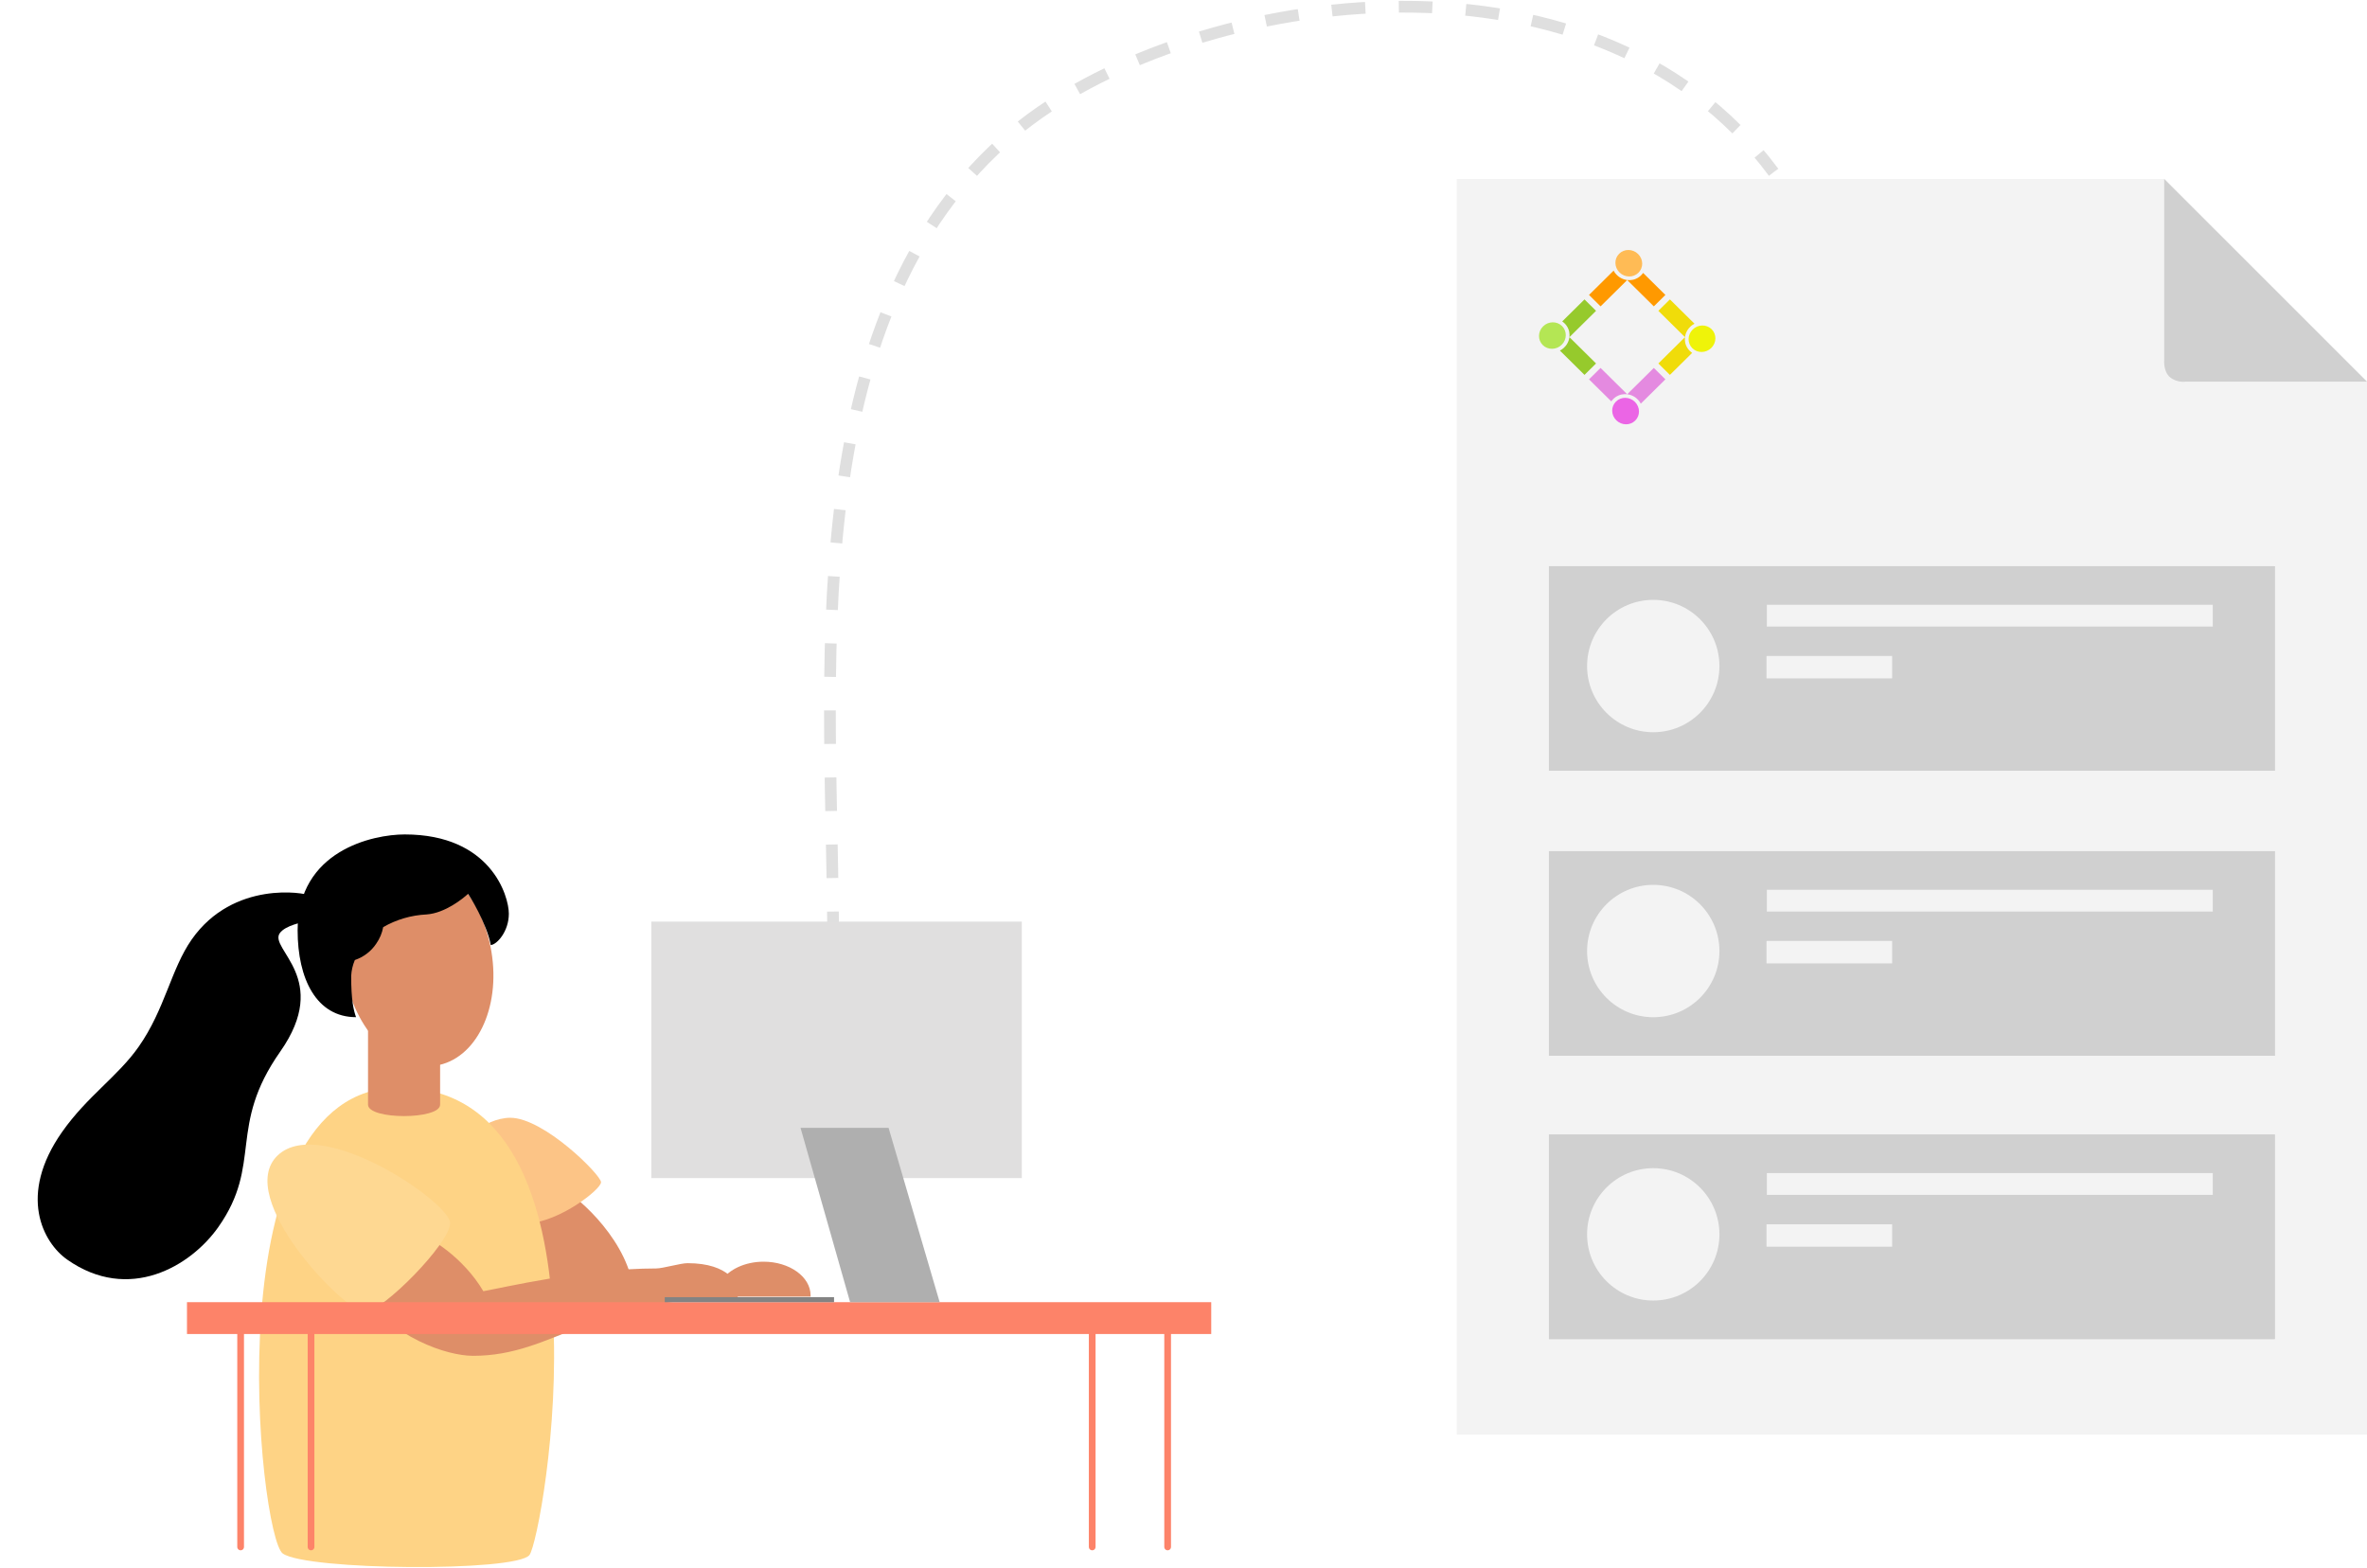
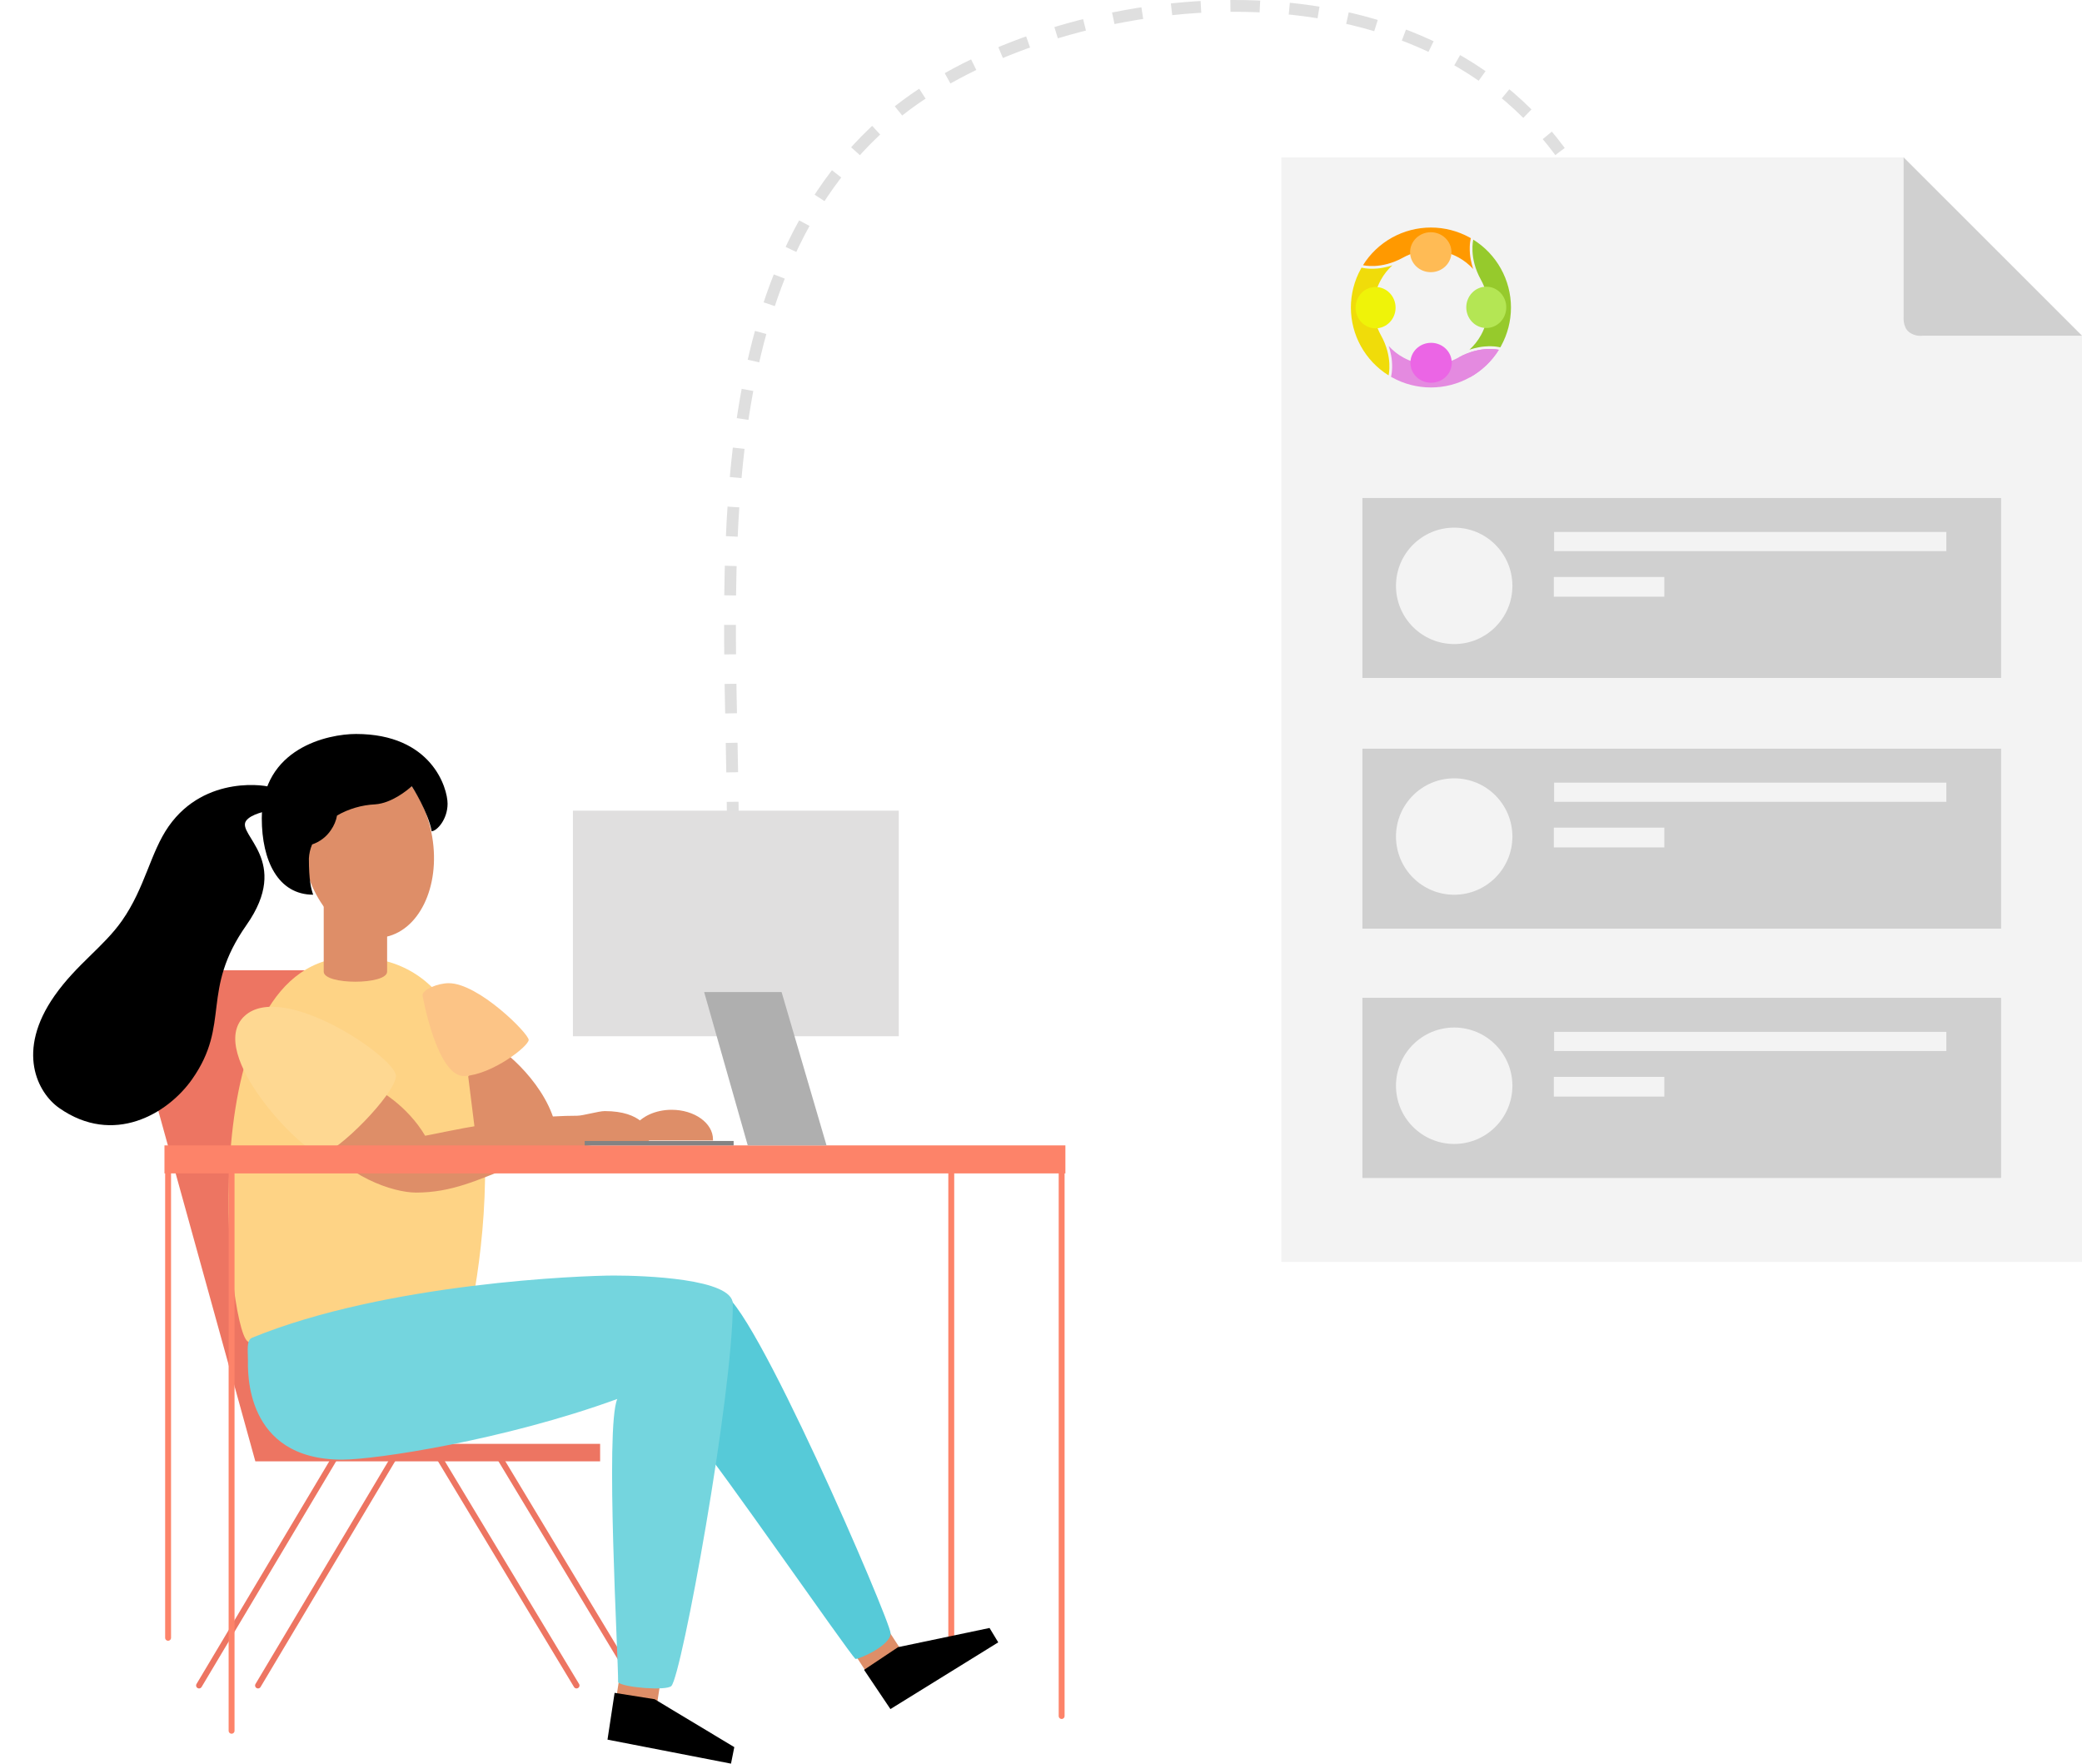
- <svg xmlns="http://www.w3.org/2000/svg" width="1412" height="935" viewBox="0 0 1412 935" fill="none">
+ <svg xmlns="http://www.w3.org/2000/svg" width="1412" height="1196" viewBox="0 0 1412 1196" fill="none">
+   <path d="M175 1143L268 987" stroke="#ED7562" stroke-width="4" stroke-linecap="round" stroke-linejoin="round" />
+   <path d="M135 1143L228 987" stroke="#ED7562" stroke-width="4" stroke-linecap="round" stroke-linejoin="round" />
+   <path d="M432 1143L338 987" stroke="#ED7562" stroke-width="4" stroke-linecap="round" stroke-linejoin="round" />
+   <path d="M218.243 658H81L173.171 991H407V979.137H233.585L218.243 658Z" fill="#ED7562" />
+   <path d="M391 1143L297 987" stroke="#ED7562" stroke-width="4" stroke-linecap="round" stroke-linejoin="round" />
+   <path d="M239.34 649C128.453 649 153.79 899.017 167.846 909.578C181.901 920.138 305.114 921.109 313.135 910.548C321.157 899.987 370.931 649 239.34 649Z" fill="#FED385" />
  <path d="M334.34 708.742C340.741 710.647 371.992 735.986 377.451 766.423C383.012 765.792 416.377 764.477 430.279 763.942C434.826 757.241 444.399 752.595 455.506 752.595C470.986 752.595 483.542 761.599 483.542 772.699C483.542 772.946 483.542 773.179 483.542 773.425H427.571C427.571 773.179 427.571 772.946 427.571 772.699C427.59 769.894 428.389 767.143 429.888 764.723L381.26 772.055L323.494 777.742L317.542 729.997L334.34 708.742Z" fill="#DE8E68" />
  <path d="M286.542 674.939C286.542 671.1 296.813 666.742 304.355 666.742C324.486 666.742 358.542 700.898 358.542 705.188C358.542 709.477 334.023 728.577 315.183 729.725C296.343 730.872 286.542 674.939 286.542 674.939Z" fill="#FCC486" />
-   <path d="M237.897 648.742C125.604 648.742 154.45 916.539 168.684 926.666C182.918 936.793 307.694 937.723 315.817 927.596C323.94 917.47 371.158 648.742 237.897 648.742Z" fill="#FED385" />
  <path d="M219.542 601.742H262.542V658.912C262.542 667.984 219.542 668.053 219.542 658.912V601.742Z" fill="#DE8E68" />
-   <path d="M205.744 580.711C200.024 546.71 214.947 516.19 239.077 512.543C263.206 508.895 287.404 533.503 293.124 567.504C298.844 601.506 283.92 632.026 259.791 635.673C235.661 639.32 211.464 614.713 205.744 580.711Z" fill="#DE8E68" />
-   <path d="M209.542 593.741C202.914 593.741 197.542 588.592 197.542 582.241C197.542 575.89 202.914 570.741 209.542 570.741C216.169 570.741 221.542 575.89 221.542 582.241C221.542 588.592 216.169 593.741 209.542 593.741Z" fill="#DE8E68" />
+   <path d="M205.744 580.712C200.024 546.711 214.947 516.191 239.077 512.544C263.206 508.896 287.404 533.504 293.124 567.505C298.844 601.507 283.92 632.027 259.791 635.674C235.661 639.321 211.464 614.714 205.744 580.712Z" fill="#DE8E68" />
+   <path d="M209.542 593.742C202.914 593.742 197.542 588.593 197.542 582.242C197.542 575.891 202.914 570.742 209.542 570.742C216.169 570.742 221.542 575.891 221.542 582.242C221.542 588.593 216.169 593.742 209.542 593.742Z" fill="#DE8E68" />
  <path d="M114.41 560.329C101.974 578.031 98.448 601.993 82.695 624.416C70.26 642.119 51.971 653.947 37.048 675.19C10.518 712.956 25.615 741.187 40.092 751.357C76.844 777.175 113.706 755.48 130.287 731.877C156.817 694.111 135.632 672.179 167.136 627.332C197.812 583.666 160.256 566.096 166.888 556.655C170.205 551.934 180.739 550.029 183.653 549.432C186.567 548.836 186.659 535.681 184.432 534.117C182.205 532.552 139.282 524.923 114.41 560.329Z" fill="black" />
  <path d="M241.435 497.74C292.796 497.74 303.542 534.428 303.542 545.021C303.542 555.615 296.412 563.467 292.767 563.727C290.502 551.061 279.698 533.583 279.19 533.187C276.286 535.914 265.525 544.667 254.504 545.458C245.323 545.9 236.408 548.507 228.584 553.038C227.936 556.561 226.522 559.921 224.43 562.908C221.459 567.403 216.971 570.834 211.681 572.656C210.391 575.701 209.65 578.926 209.488 582.2C209.488 596.761 210.94 602.65 212.392 606.74C188.723 606.74 177.542 583.85 177.542 554.933C177.542 507.325 222.412 497.74 241.435 497.74Z" fill="black" />
  <path d="M251.095 736.742C256.12 737.891 276.261 749.747 288.339 770.205C300.217 768.099 348.532 756.626 391.42 756.626C395.451 756.626 405.918 753.481 410.136 753.481C435.287 753.481 440.542 766.39 440.542 770.205C440.542 774.021 439.678 774.13 438.9 774.13C352.52 774.13 330.795 808.742 282.206 808.742C266.485 808.742 234.078 797.925 214.542 770.219C221.395 748.147 251.095 736.742 251.095 736.742Z" fill="#DE8E68" />
  <path d="M165.794 689.055C138.868 714.187 206.959 783.753 217.878 782.731C228.798 781.709 268.167 741.848 268.54 729.731C268.914 717.614 191.815 664.751 165.794 689.055Z" fill="#FED892" />
-   <path d="M497.001 563.741C497.001 406.269 471.649 189.977 605.001 78.74C704.501 -4.259 948.501 -45.258 1058 102.741" stroke="#DFDFDF" stroke-width="7" stroke-miterlimit="10" stroke-linejoin="round" stroke-dasharray="20 20" />
+   <path d="M497.001 563.741C497.001 406.269 471.649 189.977 605.001 78.74C704.501 -4.259 948.501 -45.258 1058 102.741" stroke="#DFDFDF" stroke-width="8" stroke-miterlimit="10" stroke-linejoin="round" stroke-dasharray="20 20" />
  <path d="M111.542 776.742H722.542V795.742H111.542V776.742Z" fill="#FD8369" />
-   <path d="M143.542 922.742V790.742" stroke="#FD8369" stroke-width="4" stroke-linecap="round" stroke-linejoin="round" />
-   <path d="M651.542 922.742V790.742" stroke="#FD8369" stroke-width="4" stroke-linecap="round" stroke-linejoin="round" />
-   <path d="M185.542 922.742V790.742" stroke="#FD8369" stroke-width="4" stroke-linecap="round" stroke-linejoin="round" />
-   <path d="M696.542 922.742V790.742" stroke="#FD8369" stroke-width="4" stroke-linecap="round" stroke-linejoin="round" />
+   <path d="M114 1110.66V796" stroke="#FD8369" stroke-width="4" stroke-linecap="round" stroke-linejoin="round" />
+   <path d="M645.146 1110.66V796" stroke="#FD8369" stroke-width="4" stroke-linecap="round" stroke-linejoin="round" />
+   <path d="M157.058 1173.71V796" stroke="#FD8369" stroke-width="4" stroke-linecap="round" stroke-linejoin="round" />
+   <path d="M720 1163.71V786" stroke="#FD8369" stroke-width="4" stroke-linecap="round" stroke-linejoin="round" />
+   <path d="M420.837 1132.83L448.448 1137.12L444.61 1161.8L417 1157.5L420.837 1132.83Z" fill="#DE8E68" />
+   <path d="M578 1119.22L601.434 1104L615.034 1124.94L591.6 1140.16L578 1119.22Z" fill="#DE8E68" />
+   <path d="M489.098 877C508.277 877 604 1099.52 604 1107.64C604 1115.77 583.225 1125 580.159 1125C575.382 1120.57 483.75 988.322 474.211 979.096C464.671 969.87 489.098 877 489.098 877Z" fill="#56CAD8" />
+   <path d="M168.139 922.013C168.139 915.887 167.064 908.793 170.906 907.211C262.13 869.844 395.682 865 416.258 865C436.835 865 497 867.08 497 884.19C497 945.99 462.344 1136.25 455.303 1143.36C451.962 1146.7 422.826 1144.47 419.198 1140.85C419.442 1125.18 410.279 967.772 418.639 948.711C341.969 976.633 254.903 989.854 231.961 989.854C165.472 989.782 168.139 929.279 168.139 922.013Z" fill="#74D5DE" />
+   <path d="M586 1132.39L609.053 1117.01L671.101 1104L677 1113.75L603.883 1159L586 1132.39Z" fill="black" />
+   <path d="M416.819 1148L443.959 1152.31L498 1184.8L495.76 1196L412 1179.72L416.819 1148Z" fill="black" />
  <path d="M396.542 773.742H497.542V776.742H396.542V773.742Z" fill="#838383" />
  <path d="M388.542 549.742H609.542V702.742H388.542V549.742Z" fill="#E0DFDF" />
  <path d="M530.067 672.742L560.542 776.742H507.124L477.542 672.742H530.067Z" fill="#AFAFAF" />
  <path d="M869 855.744V106.742H1291L1412 227.742V855.744H869Z" fill="#F3F3F3" />
  <path d="M1291.03 106.742L1412 227.649H1303.88C1303.88 227.649 1298.84 228.489 1294.64 225.13C1290.44 221.771 1291.03 215.054 1291.03 215.054V106.742Z" fill="#D0D0D0" />
-   <path d="M945.208 223.621L930.53 209.115C930.53 209.115 932.383 208.298 933.915 206.405C935.998 203.889 936.213 201.106 936.213 201.106L952.102 216.808L945.208 223.621Z" fill="#96CA2C" />
-   <path d="M952.102 185.406L936.2 201.121C936.2 201.121 936.596 198.458 935.524 196.111C934.298 193.159 931.912 191.732 931.912 191.732L945.208 178.593L952.102 185.406Z" fill="#96CA2C" />
-   <path d="M931.617 205.647C934.79 202.512 934.876 197.513 931.809 194.482C928.742 191.451 923.683 191.536 920.51 194.671C917.337 197.807 917.252 202.806 920.319 205.837C923.386 208.868 928.444 208.783 931.617 205.647Z" fill="#B4E654" />
-   <path d="M993.466 226.283L978.787 240.788C978.787 240.788 977.96 238.956 976.045 237.442C973.499 235.384 970.683 235.171 970.683 235.171L986.572 219.47L993.466 226.283Z" fill="#E48AE0" />
-   <path d="M954.794 219.47L970.696 235.185C970.696 235.185 968.002 234.793 965.627 235.853C962.64 237.064 961.196 239.422 961.196 239.422L947.9 226.283L954.794 219.47Z" fill="#E48AE0" />
-   <path d="M975.28 239.713C972.107 236.577 967.048 236.492 963.981 239.523C960.914 242.554 961 247.553 964.173 250.689C967.346 253.824 972.404 253.909 975.471 250.878C978.538 247.847 978.452 242.848 975.28 239.713Z" fill="#EB65E5" />
-   <path d="M996.158 178.596L1010.84 193.101C1010.84 193.101 1008.98 193.919 1007.45 195.811C1005.37 198.327 1005.15 201.11 1005.15 201.11L989.264 185.408L996.158 178.596Z" fill="#F0DC0A" />
-   <path d="M989.264 216.811L1005.17 201.096C1005.17 201.096 1004.77 203.758 1005.84 206.105C1007.07 209.057 1009.45 210.484 1009.45 210.484L996.158 223.623L989.264 216.811Z" fill="#F0DC0A" />
-   <path d="M1009.75 196.563C1006.58 199.699 1006.49 204.698 1009.56 207.729C1012.62 210.76 1017.68 210.675 1020.86 207.54C1024.03 204.404 1024.11 199.405 1021.05 196.374C1017.98 193.343 1012.92 193.428 1009.75 196.563Z" fill="#EFF309" />
-   <path d="M947.9 175.932L962.579 161.427C962.579 161.427 963.406 163.259 965.321 164.773C967.867 166.831 970.683 167.043 970.683 167.043L954.794 182.745L947.9 175.932Z" fill="#FF9900" />
-   <path d="M986.571 182.743L970.669 167.028C970.669 167.028 973.364 167.42 975.738 166.36C978.725 165.149 980.169 162.791 980.169 162.791L993.465 175.93L986.571 182.743Z" fill="#FF9900" />
-   <path d="M966.087 162.504C969.26 165.64 974.318 165.724 977.385 162.693C980.452 159.662 980.367 154.663 977.194 151.528C974.021 148.392 968.963 148.308 965.896 151.339C962.828 154.37 962.914 159.369 966.087 162.504Z" fill="#FFBB55" />
  <path d="M1357 337.742H924V459.742H1357V337.742Z" fill="#D0D0D0" />
  <path d="M1357 337.742H924V459.742H1357V337.742Z" fill="#D0D0D0" />
  <path d="M1320 360.742H1054V373.742H1320V360.742Z" fill="#F3F3F3" />
  <path d="M1128.74 391.27H1053.8V404.651H1128.74V391.27Z" fill="#F3F3F3" />
  <path d="M986.224 436.766C1008.03 436.766 1025.7 419.092 1025.7 397.29C1025.7 375.488 1008.03 357.814 986.224 357.814C964.423 357.814 946.749 375.488 946.749 397.29C946.749 419.092 964.423 436.766 986.224 436.766Z" fill="#F3F3F3" />
  <path d="M1357 676.742H924V798.742H1357V676.742Z" fill="#D0D0D0" />
  <path d="M1357 676.742H924V798.742H1357V676.742Z" fill="#D0D0D0" />
  <path d="M1320 699.742H1054V712.742H1320V699.742Z" fill="#F3F3F3" />
  <path d="M1128.74 730.27H1053.8V743.651H1128.74V730.27Z" fill="#F3F3F3" />
  <path d="M986.224 775.766C1008.03 775.766 1025.7 758.092 1025.7 736.29C1025.7 714.488 1008.03 696.814 986.224 696.814C964.423 696.814 946.749 714.488 946.749 736.29C946.749 758.092 964.423 775.766 986.224 775.766Z" fill="#F3F3F3" />
  <path d="M1357 507.742H924V629.742H1357V507.742Z" fill="#D0D0D0" />
  <path d="M1357 507.742H924V629.742H1357V507.742Z" fill="#D0D0D0" />
  <path d="M1320 530.742H1054V543.742H1320V530.742Z" fill="#F3F3F3" />
  <path d="M1128.74 561.27H1053.8V574.651H1128.74V561.27Z" fill="#F3F3F3" />
  <path d="M986.224 606.766C1008.03 606.766 1025.7 589.092 1025.7 567.29C1025.7 545.488 1008.03 527.814 986.224 527.814C964.423 527.814 946.749 545.488 946.749 567.29C946.749 589.092 964.423 606.766 986.224 606.766Z" fill="#F3F3F3" />
+   <path d="M1016.52 237.224C1011.65 245.024 1004.87 251.459 996.825 255.925C988.781 260.39 979.733 262.74 970.53 262.754C961.327 262.767 952.271 260.443 944.214 256.001C943.924 255.842 943.369 255.516 943.369 255.516C943.369 255.516 944.533 251.757 943.992 244.962C943.565 239.594 941.784 234.629 941.784 234.627C944.63 237.746 947.978 240.391 951.705 242.445C957.461 245.619 963.931 247.279 970.507 247.27C977.083 247.26 983.548 245.581 989.295 242.39C1004.23 234.101 1016.52 237.224 1016.52 237.224Z" fill="#E48AE0" />
+   <path d="M970.555 232.48C962.809 232.48 956.529 238.543 956.529 246.023C956.529 253.503 962.809 259.566 970.555 259.566C978.301 259.566 984.581 253.503 984.581 246.023C984.581 238.543 978.301 232.48 970.555 232.48Z" fill="#EB65E5" />
+   <path d="M941.72 254.55C933.912 249.685 927.47 242.916 922.999 234.881C918.529 226.846 916.176 217.807 916.163 208.614C916.149 199.422 918.476 190.376 922.923 182.328C923.082 182.039 923.408 181.484 923.408 181.484C923.408 181.484 927.171 182.647 933.974 182.107C939.349 181.68 944.319 179.9 944.321 179.9C941.198 182.744 938.551 186.088 936.494 189.81C933.317 195.561 931.655 202.024 931.664 208.592C931.673 215.16 933.354 221.618 936.549 227.359C944.847 242.274 941.72 254.55 941.72 254.55Z" fill="#F0DC0A" />
+   <path d="M946.472 208.638C946.472 200.901 940.402 194.628 932.914 194.628C925.425 194.628 919.355 200.901 919.355 208.638C919.355 216.376 925.425 222.648 932.914 222.648C940.402 222.648 946.472 216.376 946.472 208.638Z" fill="#EFF309" />
+   <path d="M924.383 179.83C929.254 172.03 936.03 165.595 944.074 161.13C952.118 156.664 961.167 154.314 970.37 154.301C979.573 154.287 988.629 156.611 996.686 161.053C996.975 161.213 997.531 161.538 997.531 161.538C997.531 161.538 996.367 165.297 996.907 172.092C997.335 177.461 999.116 182.426 999.116 182.427C996.269 179.309 992.921 176.664 989.195 174.61C983.438 171.435 976.968 169.775 970.393 169.785C963.817 169.794 957.352 171.473 951.604 174.664C936.672 182.953 924.383 179.83 924.383 179.83Z" fill="#FF9900" />
+   <path d="M970.344 184.577C978.09 184.577 984.37 178.513 984.37 171.033C984.37 163.554 978.09 157.49 970.344 157.49C962.598 157.49 956.318 163.554 956.318 171.033C956.318 178.513 962.598 184.577 970.344 184.577Z" fill="#FFBB55" />
+   <path d="M999.173 162.512C1006.98 167.377 1013.42 174.146 1017.89 182.181C1022.36 190.216 1024.72 199.255 1024.73 208.448C1024.74 217.64 1022.42 226.686 1017.97 234.734C1017.81 235.023 1017.48 235.578 1017.48 235.578C1017.48 235.578 1013.72 234.415 1006.92 234.956C1001.54 235.382 996.574 237.162 996.572 237.162C999.695 234.318 1002.34 230.974 1004.4 227.252C1007.58 221.501 1009.24 215.038 1009.23 208.47C1009.22 201.902 1007.54 195.444 1004.34 189.703C996.046 174.788 999.173 162.512 999.173 162.512Z" fill="#96CA2C" />
+   <path d="M994.422 208.422C994.422 216.16 1000.49 222.433 1007.98 222.433C1015.47 222.433 1021.54 216.16 1021.54 208.422C1021.54 200.685 1015.47 194.412 1007.98 194.412C1000.49 194.412 994.422 200.685 994.422 208.422Z" fill="#B4E654" />
+   <path d="M1016.49 237.214C1011.62 245.013 1004.85 251.448 996.802 255.913L989.273 242.378C1004.21 234.09 1016.49 237.214 1016.49 237.214Z" fill="#E48AE0" />
</svg>
